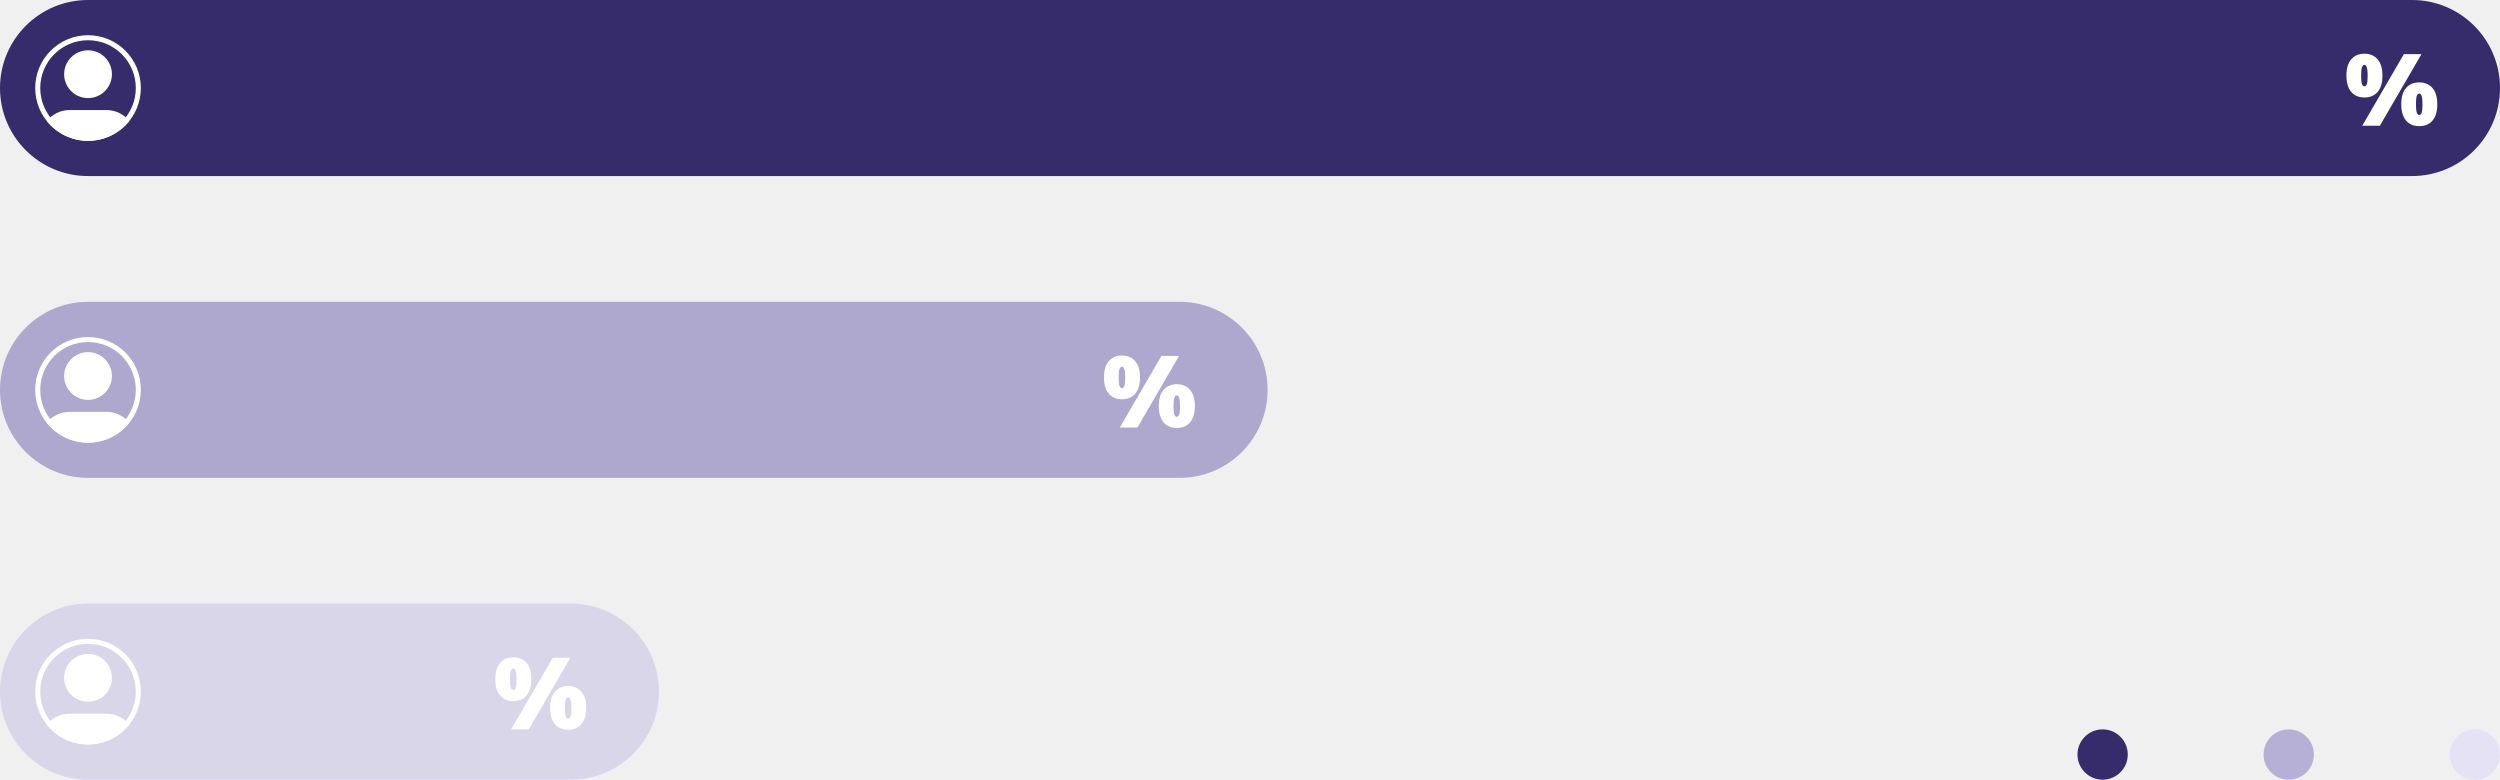
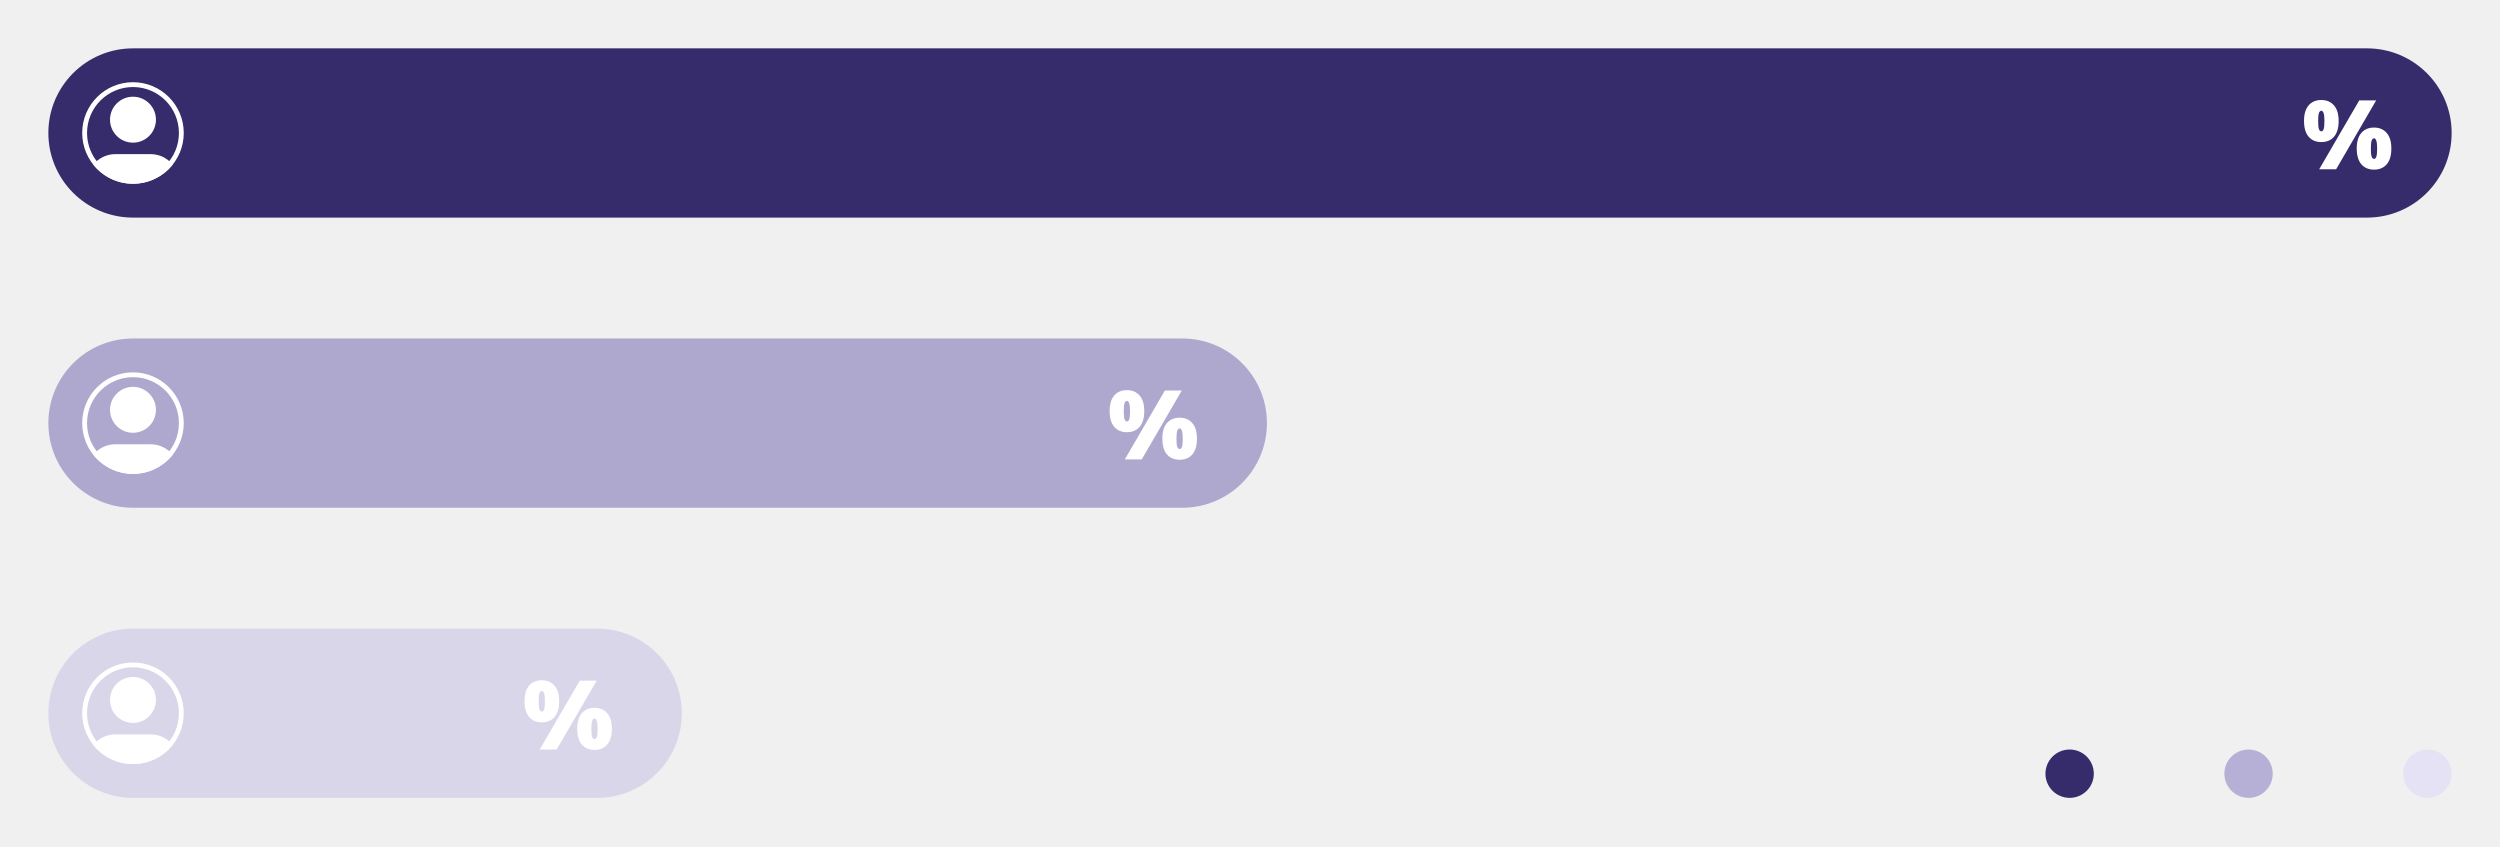
- <svg xmlns="http://www.w3.org/2000/svg" width="497" height="155" viewBox="0 0 497 155" fill="none">
-   <rect width="497" height="35" rx="17.5" fill="#362C6B" />
-   <rect y="60" width="252" height="35" rx="17.5" fill="#6C5FAD" fill-opacity="0.5" />
-   <rect y="120" width="131" height="35" rx="17.5" fill="#7E6ED2" fill-opacity="0.2" />
-   <path d="M487 150C487 147.239 489.239 145 492 145V145C494.761 145 497 147.239 497 150V150C497 152.761 494.761 155 492 155V155C489.239 155 487 152.761 487 150V150Z" fill="#E5E2F6" />
-   <path d="M450 150C450 147.239 452.239 145 455 145V145C457.761 145 460 147.239 460 150V150C460 152.761 457.761 155 455 155V155C452.239 155 450 152.761 450 150V150Z" fill="#B6B0D7" />
-   <path fill-rule="evenodd" clip-rule="evenodd" d="M418 145C415.239 145 413 147.239 413 150C413 152.761 415.239 155 418 155C420.761 155 423 152.761 423 150C423 147.239 420.761 145 418 145Z" fill="#362C6B" />
-   <path fill-rule="evenodd" clip-rule="evenodd" d="M17.5 88C20.821 88 23.782 86.458 25.706 84.052C24.634 82.724 22.993 81.875 21.154 81.875H13.847C12.007 81.875 10.367 82.724 9.295 84.052C11.219 86.458 14.179 88 17.5 88ZM12.75 74.75C12.75 72.126 14.876 70 17.5 70C20.125 70 22.25 72.126 22.25 74.75C22.25 77.374 20.125 79.5 17.5 79.5C14.876 79.5 12.75 77.374 12.75 74.75Z" fill="white" />
-   <rect x="7.5" y="67.5" width="20" height="20" rx="10" stroke="white" />
-   <path fill-rule="evenodd" clip-rule="evenodd" d="M17.5 28C20.821 28 23.782 26.458 25.706 24.052C24.634 22.724 22.993 21.875 21.154 21.875H13.847C12.007 21.875 10.367 22.724 9.295 24.052C11.219 26.458 14.179 28 17.5 28ZM12.75 14.75C12.75 12.126 14.876 10 17.5 10C20.125 10 22.25 12.126 22.25 14.75C22.25 17.374 20.125 19.5 17.5 19.5C14.876 19.5 12.75 17.374 12.75 14.75Z" fill="white" />
-   <rect x="7.5" y="7.5" width="20" height="20" rx="10" stroke="white" />
-   <path fill-rule="evenodd" clip-rule="evenodd" d="M17.5 148C20.821 148 23.782 146.458 25.706 144.052C24.634 142.724 22.993 141.875 21.154 141.875H13.847C12.007 141.875 10.367 142.724 9.295 144.052C11.219 146.458 14.179 148 17.5 148ZM12.75 134.75C12.75 132.126 14.876 130 17.5 130C20.125 130 22.25 132.126 22.25 134.75C22.25 137.374 20.125 139.5 17.5 139.5C14.876 139.5 12.75 137.374 12.75 134.75Z" fill="white" />
-   <rect x="7.5" y="127.5" width="20" height="20" rx="10" stroke="white" />
-   <path d="M102.052 139.38C100.945 139.38 100.072 139.013 99.432 138.28C98.792 137.533 98.472 136.44 98.472 135C98.472 133.587 98.792 132.513 99.432 131.78C100.072 131.047 100.945 130.68 102.052 130.68C103.159 130.68 104.032 131.053 104.672 131.8C105.312 132.533 105.632 133.607 105.632 135.02C105.632 136.447 105.312 137.533 104.672 138.28C104.032 139.013 103.159 139.38 102.052 139.38ZM102.052 137.16C102.265 137.16 102.425 137.007 102.532 136.7C102.639 136.38 102.692 135.82 102.692 135.02C102.692 134.233 102.632 133.687 102.512 133.38C102.405 133.06 102.252 132.9 102.052 132.9C101.839 132.9 101.672 133.06 101.552 133.38C101.445 133.687 101.392 134.233 101.392 135.02C101.392 135.82 101.445 136.38 101.552 136.7C101.672 137.007 101.839 137.16 102.052 137.16ZM101.612 145L109.892 130.76H113.392L105.112 145H101.612ZM112.952 145.08C111.845 145.08 110.972 144.713 110.332 143.98C109.692 143.233 109.372 142.14 109.372 140.7C109.372 139.287 109.692 138.213 110.332 137.48C110.972 136.747 111.845 136.38 112.952 136.38C114.059 136.38 114.932 136.753 115.572 137.5C116.212 138.233 116.532 139.307 116.532 140.72C116.532 142.147 116.212 143.233 115.572 143.98C114.932 144.713 114.059 145.08 112.952 145.08ZM112.952 142.86C113.165 142.86 113.325 142.707 113.432 142.4C113.539 142.08 113.592 141.52 113.592 140.72C113.592 139.933 113.532 139.387 113.412 139.08C113.305 138.76 113.152 138.6 112.952 138.6C112.739 138.6 112.572 138.76 112.452 139.08C112.345 139.387 112.292 139.933 112.292 140.72C112.292 141.52 112.345 142.08 112.452 142.4C112.572 142.707 112.739 142.86 112.952 142.86Z" fill="white" />
-   <path d="M223.052 79.38C221.945 79.38 221.072 79.013 220.432 78.28C219.792 77.533 219.472 76.44 219.472 75C219.472 73.587 219.792 72.513 220.432 71.78C221.072 71.047 221.945 70.68 223.052 70.68C224.159 70.68 225.032 71.053 225.672 71.8C226.312 72.533 226.632 73.607 226.632 75.02C226.632 76.447 226.312 77.533 225.672 78.28C225.032 79.013 224.159 79.38 223.052 79.38ZM223.052 77.16C223.265 77.16 223.425 77.007 223.532 76.7C223.639 76.38 223.692 75.82 223.692 75.02C223.692 74.233 223.632 73.687 223.512 73.38C223.405 73.06 223.252 72.9 223.052 72.9C222.839 72.9 222.672 73.06 222.552 73.38C222.445 73.687 222.392 74.233 222.392 75.02C222.392 75.82 222.445 76.38 222.552 76.7C222.672 77.007 222.839 77.16 223.052 77.16ZM222.612 85L230.892 70.76H234.392L226.112 85H222.612ZM233.952 85.08C232.845 85.08 231.972 84.713 231.332 83.98C230.692 83.233 230.372 82.14 230.372 80.7C230.372 79.287 230.692 78.213 231.332 77.48C231.972 76.747 232.845 76.38 233.952 76.38C235.059 76.38 235.932 76.753 236.572 77.5C237.212 78.233 237.532 79.307 237.532 80.72C237.532 82.147 237.212 83.233 236.572 83.98C235.932 84.713 235.059 85.08 233.952 85.08ZM233.952 82.86C234.165 82.86 234.325 82.707 234.432 82.4C234.539 82.08 234.592 81.52 234.592 80.72C234.592 79.933 234.532 79.387 234.412 79.08C234.305 78.76 234.152 78.6 233.952 78.6C233.739 78.6 233.572 78.76 233.452 79.08C233.345 79.387 233.292 79.933 233.292 80.72C233.292 81.52 233.345 82.08 233.452 82.4C233.572 82.707 233.739 82.86 233.952 82.86Z" fill="white" />
-   <path d="M470.052 19.38C468.945 19.38 468.072 19.013 467.432 18.28C466.792 17.533 466.472 16.44 466.472 15C466.472 13.587 466.792 12.513 467.432 11.78C468.072 11.047 468.945 10.68 470.052 10.68C471.159 10.68 472.032 11.053 472.672 11.8C473.312 12.533 473.632 13.607 473.632 15.02C473.632 16.447 473.312 17.533 472.672 18.28C472.032 19.013 471.159 19.38 470.052 19.38ZM470.052 17.16C470.265 17.16 470.425 17.007 470.532 16.7C470.639 16.38 470.692 15.82 470.692 15.02C470.692 14.233 470.632 13.687 470.512 13.38C470.405 13.06 470.252 12.9 470.052 12.9C469.839 12.9 469.672 13.06 469.552 13.38C469.445 13.687 469.392 14.233 469.392 15.02C469.392 15.82 469.445 16.38 469.552 16.7C469.672 17.007 469.839 17.16 470.052 17.16ZM469.612 25L477.892 10.76H481.392L473.112 25H469.612ZM480.952 25.08C479.845 25.08 478.972 24.713 478.332 23.98C477.692 23.233 477.372 22.14 477.372 20.7C477.372 19.287 477.692 18.213 478.332 17.48C478.972 16.747 479.845 16.38 480.952 16.38C482.059 16.38 482.932 16.753 483.572 17.5C484.212 18.233 484.532 19.307 484.532 20.72C484.532 22.147 484.212 23.233 483.572 23.98C482.932 24.713 482.059 25.08 480.952 25.08ZM480.952 22.86C481.165 22.86 481.325 22.707 481.432 22.4C481.539 22.08 481.592 21.52 481.592 20.72C481.592 19.933 481.532 19.387 481.412 19.08C481.305 18.76 481.152 18.6 480.952 18.6C480.739 18.6 480.572 18.76 480.452 19.08C480.345 19.387 480.292 19.933 480.292 20.72C480.292 21.52 480.345 22.08 480.452 22.4C480.572 22.707 480.739 22.86 480.952 22.86Z" fill="white" />
+ <svg xmlns="http://www.w3.org/2000/svg" width="517" height="175" viewBox="0 0 517 175" fill="none">
+   <rect x="10" y="10" width="497" height="35" rx="17.5" fill="#362C6B" />
+   <rect x="10" y="70" width="252" height="35" rx="17.5" fill="#6C5FAD" fill-opacity="0.5" />
+   <rect x="10" y="130" width="131" height="35" rx="17.5" fill="#7E6ED2" fill-opacity="0.2" />
+   <path d="M497 160C497 157.239 499.239 155 502 155V155C504.761 155 507 157.239 507 160V160C507 162.761 504.761 165 502 165V165C499.239 165 497 162.761 497 160V160Z" fill="#E5E2F6" />
+   <path d="M460 160C460 157.239 462.239 155 465 155V155C467.761 155 470 157.239 470 160V160C470 162.761 467.761 165 465 165V165C462.239 165 460 162.761 460 160V160Z" fill="#B6B0D7" />
+   <path fill-rule="evenodd" clip-rule="evenodd" d="M428 155C425.239 155 423 157.239 423 160C423 162.761 425.239 165 428 165C430.761 165 433 162.761 433 160C433 157.239 430.761 155 428 155Z" fill="#362C6B" />
+   <path fill-rule="evenodd" clip-rule="evenodd" d="M27.5 98C30.821 98 33.782 96.458 35.706 94.052C34.634 92.724 32.993 91.875 31.154 91.875H23.846C22.007 91.875 20.367 92.724 19.295 94.052C21.219 96.458 24.179 98 27.5 98ZM22.75 84.75C22.75 82.126 24.876 80 27.5 80C30.125 80 32.25 82.126 32.25 84.75C32.25 87.374 30.125 89.5 27.5 89.5C24.876 89.5 22.75 87.374 22.75 84.75Z" fill="white" />
+   <rect x="17.5" y="77.5" width="20" height="20" rx="10" stroke="white" />
+   <path fill-rule="evenodd" clip-rule="evenodd" d="M27.5 38C30.821 38 33.782 36.458 35.706 34.052C34.634 32.724 32.993 31.875 31.154 31.875H23.846C22.007 31.875 20.367 32.724 19.295 34.052C21.219 36.458 24.179 38 27.5 38ZM22.75 24.75C22.75 22.126 24.876 20 27.5 20C30.125 20 32.25 22.126 32.25 24.75C32.25 27.374 30.125 29.5 27.5 29.5C24.876 29.5 22.75 27.374 22.75 24.75Z" fill="white" />
+   <rect x="17.5" y="17.5" width="20" height="20" rx="10" stroke="white" />
+   <path fill-rule="evenodd" clip-rule="evenodd" d="M27.5 158C30.821 158 33.782 156.458 35.706 154.052C34.634 152.724 32.993 151.875 31.154 151.875H23.846C22.007 151.875 20.367 152.724 19.295 154.052C21.219 156.458 24.179 158 27.5 158ZM22.75 144.75C22.75 142.126 24.876 140 27.5 140C30.125 140 32.25 142.126 32.25 144.75C32.25 147.374 30.125 149.5 27.5 149.5C24.876 149.5 22.75 147.374 22.75 144.75Z" fill="white" />
+   <rect x="17.5" y="137.5" width="20" height="20" rx="10" stroke="white" />
+   <path d="M112.052 149.38C110.945 149.38 110.072 149.013 109.432 148.28C108.792 147.533 108.472 146.44 108.472 145C108.472 143.587 108.792 142.513 109.432 141.78C110.072 141.047 110.945 140.68 112.052 140.68C113.159 140.68 114.032 141.053 114.672 141.8C115.312 142.533 115.632 143.607 115.632 145.02C115.632 146.447 115.312 147.533 114.672 148.28C114.032 149.013 113.159 149.38 112.052 149.38ZM112.052 147.16C112.265 147.16 112.425 147.007 112.532 146.7C112.639 146.38 112.692 145.82 112.692 145.02C112.692 144.233 112.632 143.687 112.512 143.38C112.405 143.06 112.252 142.9 112.052 142.9C111.839 142.9 111.672 143.06 111.552 143.38C111.445 143.687 111.392 144.233 111.392 145.02C111.392 145.82 111.445 146.38 111.552 146.7C111.672 147.007 111.839 147.16 112.052 147.16ZM111.612 155L119.892 140.76H123.392L115.112 155H111.612ZM122.952 155.08C121.845 155.08 120.972 154.713 120.332 153.98C119.692 153.233 119.372 152.14 119.372 150.7C119.372 149.287 119.692 148.213 120.332 147.48C120.972 146.747 121.845 146.38 122.952 146.38C124.059 146.38 124.932 146.753 125.572 147.5C126.212 148.233 126.532 149.307 126.532 150.72C126.532 152.147 126.212 153.233 125.572 153.98C124.932 154.713 124.059 155.08 122.952 155.08ZM122.952 152.86C123.165 152.86 123.325 152.707 123.432 152.4C123.539 152.08 123.592 151.52 123.592 150.72C123.592 149.933 123.532 149.387 123.412 149.08C123.305 148.76 123.152 148.6 122.952 148.6C122.739 148.6 122.572 148.76 122.452 149.08C122.345 149.387 122.292 149.933 122.292 150.72C122.292 151.52 122.345 152.08 122.452 152.4C122.572 152.707 122.739 152.86 122.952 152.86Z" fill="white" />
+   <path d="M233.052 89.38C231.945 89.38 231.072 89.013 230.432 88.28C229.792 87.533 229.472 86.44 229.472 85C229.472 83.587 229.792 82.513 230.432 81.78C231.072 81.047 231.945 80.68 233.052 80.68C234.159 80.68 235.032 81.053 235.672 81.8C236.312 82.533 236.632 83.607 236.632 85.02C236.632 86.447 236.312 87.533 235.672 88.28C235.032 89.013 234.159 89.38 233.052 89.38ZM233.052 87.16C233.265 87.16 233.425 87.007 233.532 86.7C233.639 86.38 233.692 85.82 233.692 85.02C233.692 84.233 233.632 83.687 233.512 83.38C233.405 83.06 233.252 82.9 233.052 82.9C232.839 82.9 232.672 83.06 232.552 83.38C232.445 83.687 232.392 84.233 232.392 85.02C232.392 85.82 232.445 86.38 232.552 86.7C232.672 87.007 232.839 87.16 233.052 87.16ZM232.612 95L240.892 80.76H244.392L236.112 95H232.612ZM243.952 95.08C242.845 95.08 241.972 94.713 241.332 93.98C240.692 93.233 240.372 92.14 240.372 90.7C240.372 89.287 240.692 88.213 241.332 87.48C241.972 86.747 242.845 86.38 243.952 86.38C245.059 86.38 245.932 86.753 246.572 87.5C247.212 88.233 247.532 89.307 247.532 90.72C247.532 92.147 247.212 93.233 246.572 93.98C245.932 94.713 245.059 95.08 243.952 95.08ZM243.952 92.86C244.165 92.86 244.325 92.707 244.432 92.4C244.539 92.08 244.592 91.52 244.592 90.72C244.592 89.933 244.532 89.387 244.412 89.08C244.305 88.76 244.152 88.6 243.952 88.6C243.739 88.6 243.572 88.76 243.452 89.08C243.345 89.387 243.292 89.933 243.292 90.72C243.292 91.52 243.345 92.08 243.452 92.4C243.572 92.707 243.739 92.86 243.952 92.86Z" fill="white" />
+   <path d="M480.052 29.38C478.945 29.38 478.072 29.013 477.432 28.28C476.792 27.533 476.472 26.44 476.472 25C476.472 23.587 476.792 22.513 477.432 21.78C478.072 21.047 478.945 20.68 480.052 20.68C481.159 20.68 482.032 21.053 482.672 21.8C483.312 22.533 483.632 23.607 483.632 25.02C483.632 26.447 483.312 27.533 482.672 28.28C482.032 29.013 481.159 29.38 480.052 29.38ZM480.052 27.16C480.265 27.16 480.425 27.007 480.532 26.7C480.639 26.38 480.692 25.82 480.692 25.02C480.692 24.233 480.632 23.687 480.512 23.38C480.405 23.06 480.252 22.9 480.052 22.9C479.839 22.9 479.672 23.06 479.552 23.38C479.445 23.687 479.392 24.233 479.392 25.02C479.392 25.82 479.445 26.38 479.552 26.7C479.672 27.007 479.839 27.16 480.052 27.16ZM479.612 35L487.892 20.76H491.392L483.112 35H479.612ZM490.952 35.08C489.845 35.08 488.972 34.713 488.332 33.98C487.692 33.233 487.372 32.14 487.372 30.7C487.372 29.287 487.692 28.213 488.332 27.48C488.972 26.747 489.845 26.38 490.952 26.38C492.059 26.38 492.932 26.753 493.572 27.5C494.212 28.233 494.532 29.307 494.532 30.72C494.532 32.147 494.212 33.233 493.572 33.98C492.932 34.713 492.059 35.08 490.952 35.08ZM490.952 32.86C491.165 32.86 491.325 32.707 491.432 32.4C491.539 32.08 491.592 31.52 491.592 30.72C491.592 29.933 491.532 29.387 491.412 29.08C491.305 28.76 491.152 28.6 490.952 28.6C490.739 28.6 490.572 28.76 490.452 29.08C490.345 29.387 490.292 29.933 490.292 30.72C490.292 31.52 490.345 32.08 490.452 32.4C490.572 32.707 490.739 32.86 490.952 32.86Z" fill="white" />
</svg>
